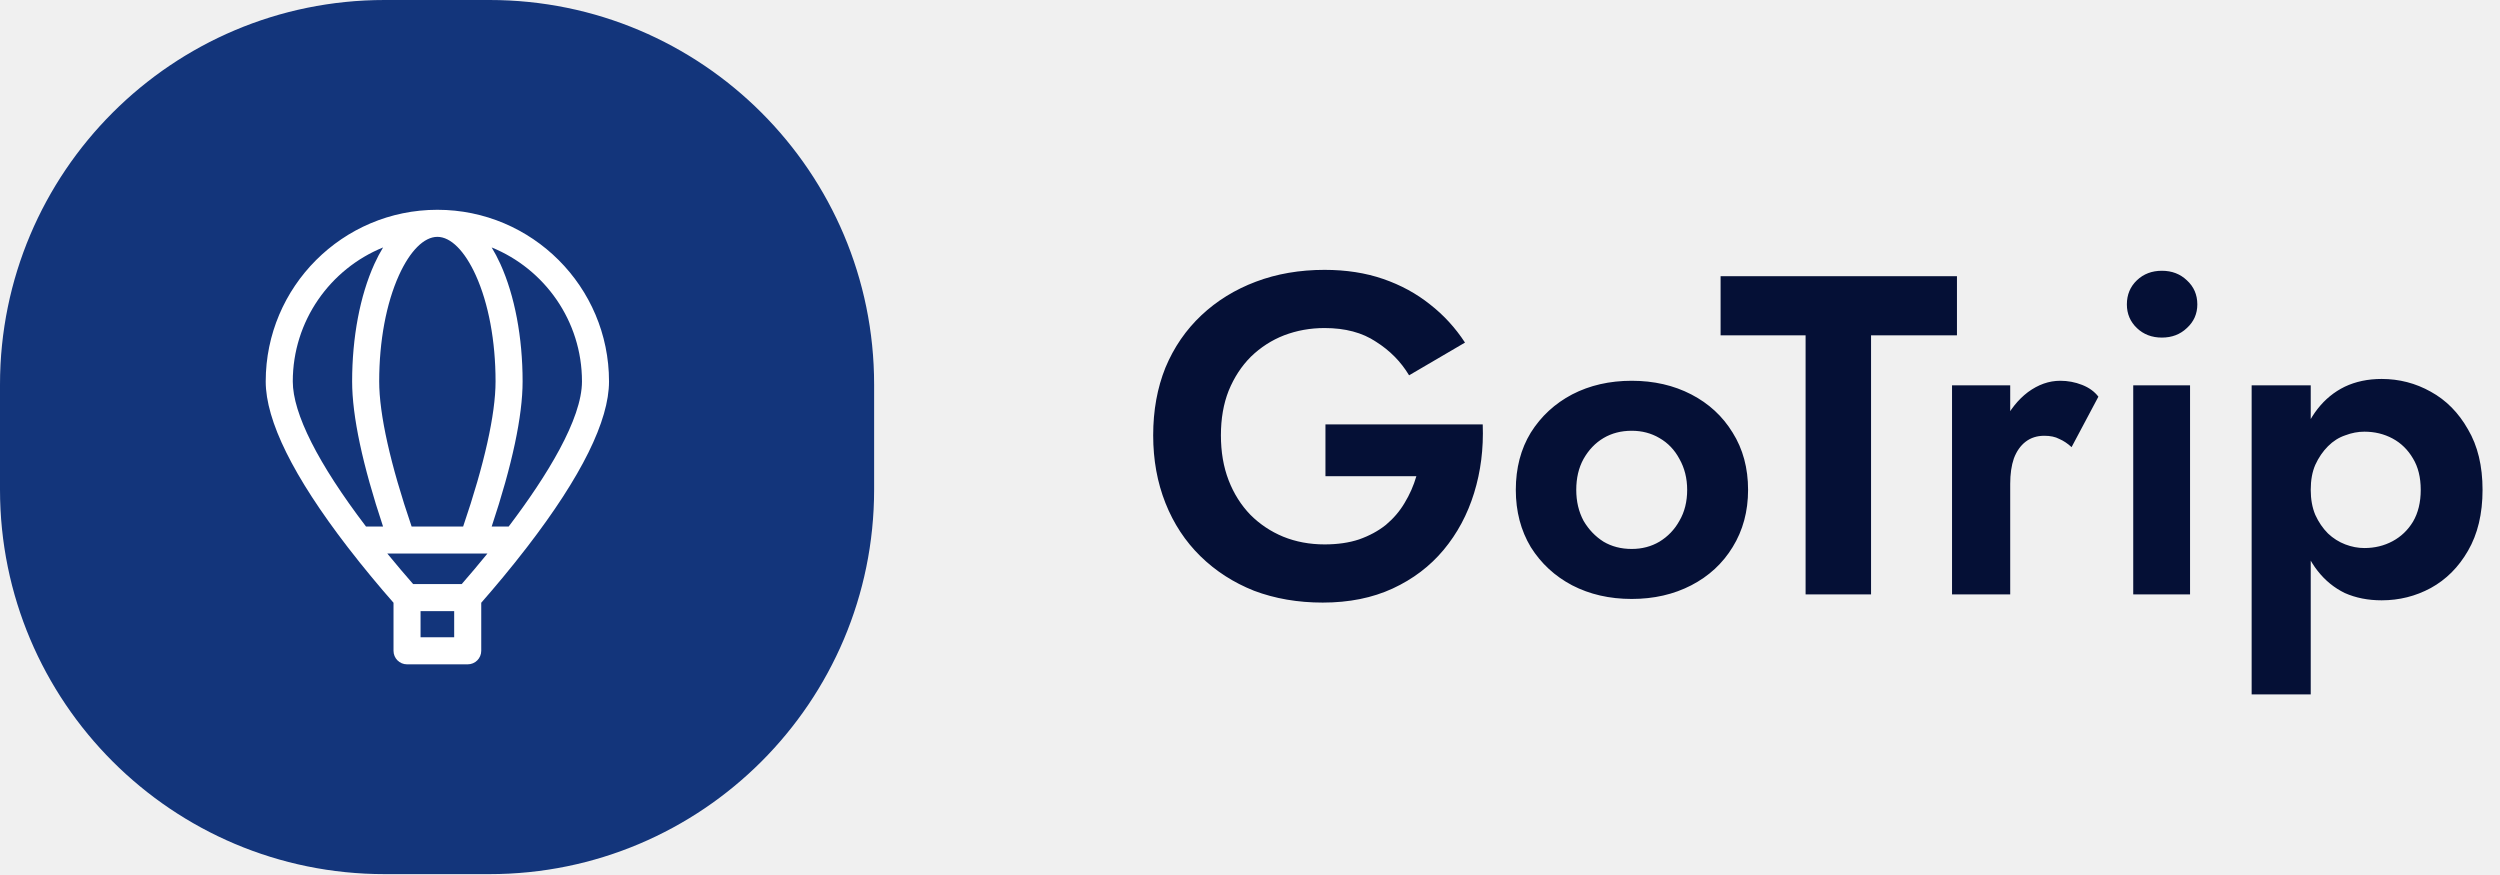
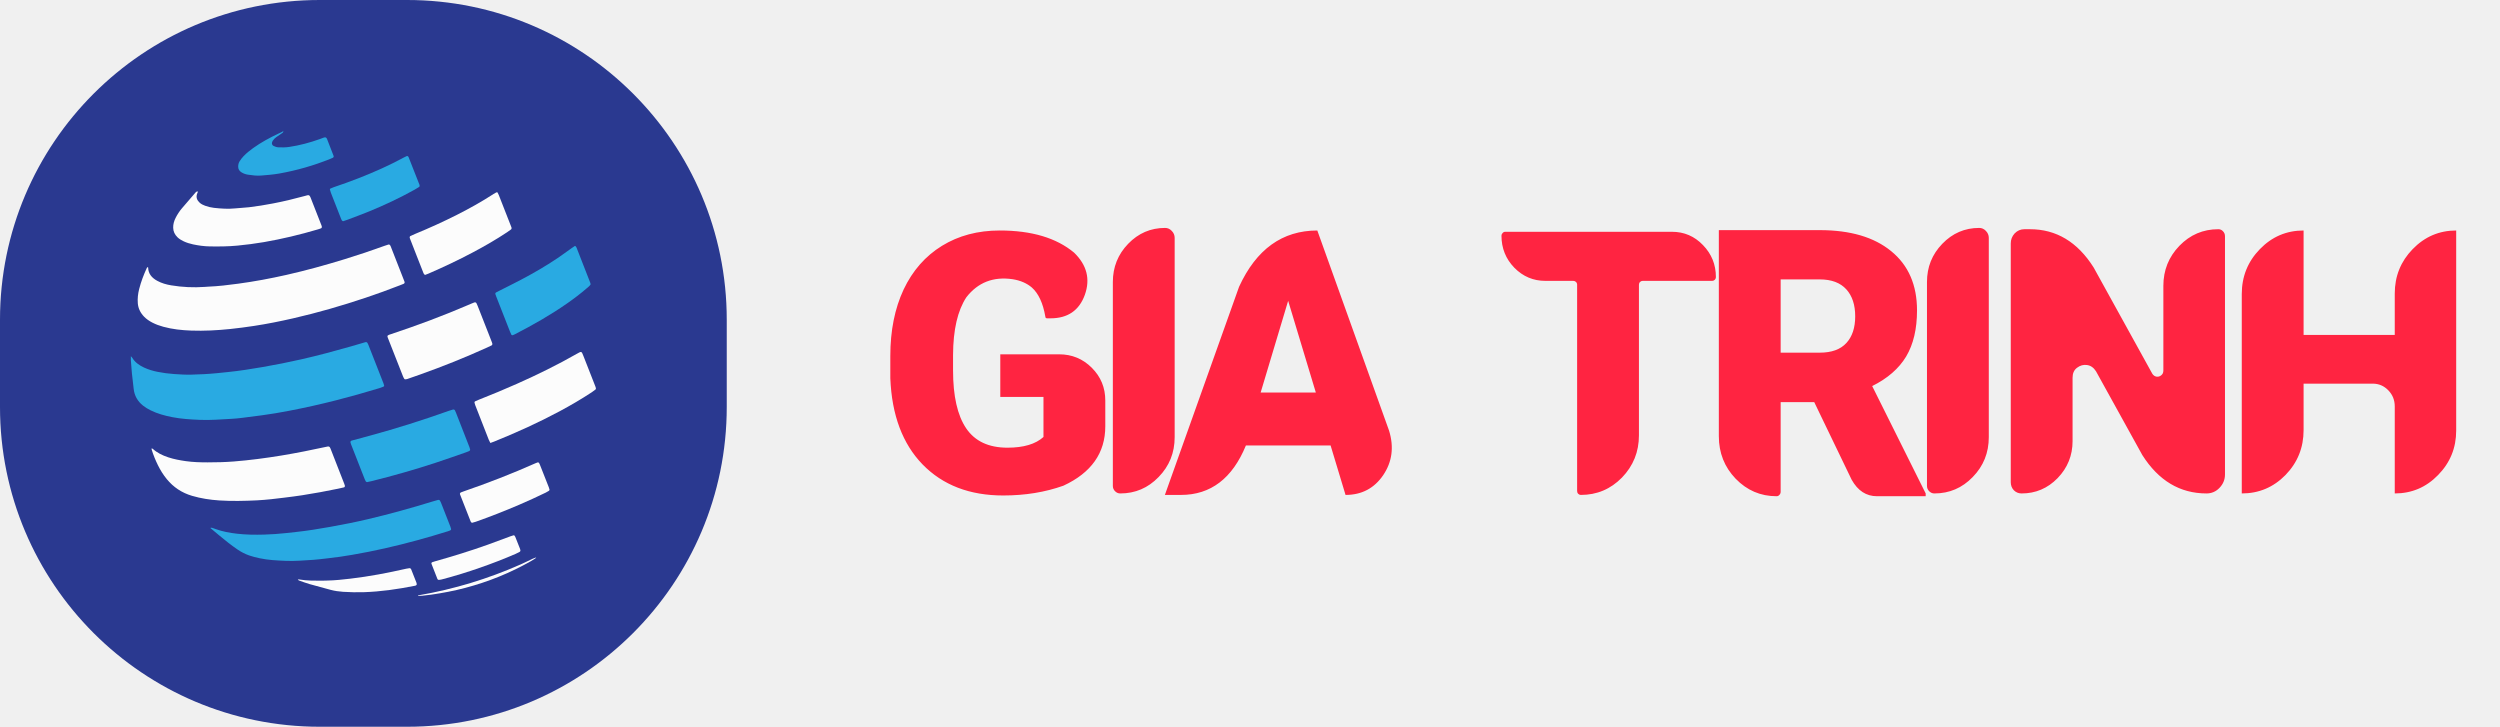
- <svg xmlns="http://www.w3.org/2000/svg" width="143" height="50" viewBox="0 0 143 50" fill="none">
-   <path d="M75.816 27.24H81.016C80.86 27.777 80.635 28.289 80.34 28.774C80.063 29.242 79.707 29.658 79.274 30.022C78.841 30.369 78.329 30.646 77.74 30.854C77.168 31.045 76.509 31.14 75.764 31.14C74.915 31.14 74.126 30.993 73.398 30.698C72.687 30.403 72.063 29.987 71.526 29.45C70.989 28.895 70.573 28.237 70.278 27.474C69.983 26.711 69.836 25.853 69.836 24.9C69.836 23.947 69.983 23.097 70.278 22.352C70.59 21.589 71.015 20.939 71.552 20.402C72.107 19.865 72.739 19.457 73.45 19.18C74.178 18.903 74.949 18.764 75.764 18.764C76.943 18.764 77.922 19.024 78.702 19.544C79.499 20.047 80.132 20.688 80.6 21.468L83.798 19.596C83.243 18.747 82.576 18.019 81.796 17.412C81.016 16.788 80.123 16.303 79.118 15.956C78.113 15.609 76.995 15.436 75.764 15.436C74.343 15.436 73.034 15.661 71.838 16.112C70.642 16.563 69.602 17.204 68.718 18.036C67.834 18.868 67.149 19.865 66.664 21.026C66.196 22.187 65.962 23.479 65.962 24.9C65.962 26.304 66.196 27.595 66.664 28.774C67.132 29.953 67.799 30.967 68.666 31.816C69.533 32.665 70.555 33.324 71.734 33.792C72.93 34.243 74.239 34.468 75.66 34.468C77.168 34.468 78.503 34.199 79.664 33.662C80.825 33.125 81.796 32.388 82.576 31.452C83.356 30.516 83.937 29.433 84.318 28.202C84.699 26.971 84.864 25.663 84.812 24.276H75.816V27.24ZM86.704 28.02C86.704 29.251 86.99 30.343 87.562 31.296C88.151 32.232 88.94 32.96 89.928 33.48C90.933 34 92.068 34.26 93.334 34.26C94.599 34.26 95.734 34 96.74 33.48C97.745 32.96 98.534 32.232 99.106 31.296C99.695 30.343 99.99 29.251 99.99 28.02C99.99 26.772 99.695 25.68 99.106 24.744C98.534 23.808 97.745 23.08 96.74 22.56C95.734 22.04 94.599 21.78 93.334 21.78C92.068 21.78 90.933 22.04 89.928 22.56C88.94 23.08 88.151 23.808 87.562 24.744C86.99 25.68 86.704 26.772 86.704 28.02ZM90.162 28.02C90.162 27.344 90.3 26.755 90.578 26.252C90.872 25.732 91.254 25.333 91.722 25.056C92.19 24.779 92.727 24.64 93.334 24.64C93.923 24.64 94.452 24.779 94.92 25.056C95.405 25.333 95.786 25.732 96.064 26.252C96.358 26.772 96.506 27.361 96.506 28.02C96.506 28.696 96.358 29.285 96.064 29.788C95.786 30.291 95.405 30.689 94.92 30.984C94.452 31.261 93.923 31.4 93.334 31.4C92.727 31.4 92.19 31.261 91.722 30.984C91.254 30.689 90.872 30.291 90.578 29.788C90.3 29.268 90.162 28.679 90.162 28.02ZM98.418 19.18H103.28V34H107.024V19.18H111.938V15.8H98.418V19.18ZM114.984 22.04H111.656V34H114.984V22.04ZM118.494 25.576L120.028 22.69C119.803 22.395 119.491 22.17 119.092 22.014C118.694 21.858 118.278 21.78 117.844 21.78C117.203 21.78 116.588 21.997 115.998 22.43C115.426 22.863 114.958 23.453 114.594 24.198C114.23 24.926 114.048 25.767 114.048 26.72L114.984 27.682C114.984 27.11 115.054 26.625 115.192 26.226C115.348 25.81 115.574 25.489 115.868 25.264C116.163 25.039 116.518 24.926 116.934 24.926C117.281 24.926 117.567 24.987 117.792 25.108C118.035 25.212 118.269 25.368 118.494 25.576ZM121.657 17.412C121.657 17.949 121.848 18.4 122.229 18.764C122.61 19.128 123.087 19.31 123.659 19.31C124.231 19.31 124.708 19.128 125.089 18.764C125.488 18.4 125.687 17.949 125.687 17.412C125.687 16.857 125.488 16.398 125.089 16.034C124.708 15.67 124.231 15.488 123.659 15.488C123.087 15.488 122.61 15.67 122.229 16.034C121.848 16.398 121.657 16.857 121.657 17.412ZM122.021 22.04V34H125.271V22.04H122.021ZM132.174 39.72V22.04H128.794V39.72H132.174ZM142.002 28.02C142.002 26.651 141.724 25.498 141.17 24.562C140.632 23.609 139.922 22.889 139.038 22.404C138.171 21.919 137.235 21.676 136.23 21.676C135.45 21.676 134.748 21.823 134.124 22.118C133.517 22.413 132.997 22.837 132.564 23.392C132.13 23.947 131.801 24.614 131.576 25.394C131.35 26.174 131.238 27.049 131.238 28.02C131.238 28.991 131.35 29.866 131.576 30.646C131.801 31.426 132.13 32.093 132.564 32.648C132.997 33.203 133.517 33.627 134.124 33.922C134.748 34.199 135.45 34.338 136.23 34.338C137.235 34.338 138.171 34.104 139.038 33.636C139.922 33.151 140.632 32.44 141.17 31.504C141.724 30.551 142.002 29.389 142.002 28.02ZM138.466 28.02C138.466 28.731 138.318 29.337 138.024 29.84C137.729 30.325 137.339 30.698 136.854 30.958C136.368 31.218 135.831 31.348 135.242 31.348C134.878 31.348 134.514 31.279 134.15 31.14C133.786 31.001 133.456 30.793 133.162 30.516C132.867 30.221 132.624 29.866 132.434 29.45C132.26 29.034 132.174 28.557 132.174 28.02C132.174 27.465 132.26 26.989 132.434 26.59C132.624 26.174 132.867 25.819 133.162 25.524C133.456 25.229 133.786 25.021 134.15 24.9C134.514 24.761 134.878 24.692 135.242 24.692C135.831 24.692 136.368 24.822 136.854 25.082C137.339 25.342 137.729 25.723 138.024 26.226C138.318 26.711 138.466 27.309 138.466 28.02Z" fill="#051036" />
-   <rect width="50" height="50" rx="22" fill="#13357B" />
-   <path d="M34.836 21.818C34.836 16.404 30.432 12 25.018 12C19.604 12 15.199 16.404 15.199 21.818C15.199 24.065 16.775 27.251 19.882 31.289C20.812 32.498 21.736 33.596 22.509 34.477V37.226C22.509 37.654 22.855 38 23.282 38H26.753C27.181 38 27.527 37.654 27.527 37.226V34.477C28.299 33.596 29.223 32.498 30.153 31.289C33.261 27.251 34.836 24.065 34.836 21.818ZM33.289 21.818C33.289 23.969 31.288 27.226 29.097 30.116H28.125C29.299 26.59 29.893 23.801 29.893 21.818C29.893 19.295 29.442 16.91 28.623 15.103C28.467 14.759 28.3 14.443 28.123 14.153C31.149 15.383 33.289 18.356 33.289 21.818ZM25.979 36.452H24.056V34.957H25.979V36.452ZM26.409 33.41H23.633C23.181 32.893 22.678 32.303 22.155 31.664H22.986C22.988 31.664 22.99 31.664 22.992 31.664C22.994 31.664 27.88 31.664 27.88 31.664C27.375 32.285 26.877 32.873 26.409 33.41ZM25.018 13.548C25.781 13.548 26.581 14.348 27.213 15.742C27.944 17.353 28.346 19.511 28.346 21.818C28.346 23.697 27.705 26.56 26.492 30.116H23.544C22.33 26.559 21.69 23.698 21.69 21.818C21.69 19.511 22.092 17.353 22.822 15.742C23.455 14.348 24.255 13.548 25.018 13.548ZM16.747 21.818C16.747 18.356 18.886 15.383 21.913 14.153C21.736 14.443 21.569 14.759 21.413 15.103C20.593 16.91 20.142 19.295 20.142 21.818C20.142 23.802 20.737 26.59 21.91 30.116H20.934C18.194 26.516 16.747 23.65 16.747 21.818Z" fill="white" />
+ <svg xmlns="http://www.w3.org/2000/svg" width="172" height="50" viewBox="0 0 172 50" fill="none">
+   <path d="M28 0H22C9.85 0 0 9.85 0 22V28C0 40.15 9.85 50 22 50H28C40.15 50 50 40.15 50 28V22C50 9.85 40.15 0 28 0Z" fill="#2A3990" />
+   <path d="M10.18 18.371C10.187 18.395 10.193 18.405 10.193 18.416C10.203 18.834 10.444 19.116 10.816 19.319C11.115 19.483 11.444 19.576 11.781 19.632C12.545 19.759 13.313 19.794 14.087 19.739C14.16 19.734 14.234 19.726 14.307 19.723C15.005 19.696 15.697 19.612 16.388 19.518C17.503 19.367 18.606 19.161 19.701 18.914C21.058 18.608 22.394 18.237 23.719 17.83C24.649 17.545 25.57 17.234 26.482 16.904C26.562 16.875 26.643 16.849 26.724 16.825C26.769 16.812 26.821 16.838 26.844 16.88C26.854 16.901 26.869 16.92 26.877 16.941C27.191 17.743 27.504 18.544 27.817 19.346C27.826 19.367 27.831 19.39 27.837 19.411C27.848 19.447 27.817 19.507 27.776 19.524C27.687 19.562 27.596 19.598 27.506 19.632C26.728 19.937 25.941 20.22 25.146 20.487C23.51 21.035 21.852 21.516 20.163 21.902C19.271 22.106 18.375 22.287 17.469 22.424C16.925 22.506 16.38 22.579 15.833 22.636C14.943 22.728 14.052 22.776 13.156 22.744C12.507 22.721 11.862 22.653 11.235 22.481C10.976 22.411 10.726 22.32 10.489 22.199C10.273 22.088 10.075 21.954 9.91 21.783C9.657 21.52 9.508 21.216 9.481 20.862C9.455 20.529 9.493 20.203 9.576 19.88C9.703 19.381 9.886 18.899 10.105 18.428C10.116 18.404 10.152 18.391 10.18 18.37L10.18 18.371Z" fill="#FCFCFC" />
+   <path d="M9 24.5C9.053 24.562 9.08 24.585 9.097 24.613C9.284 24.925 9.573 25.13 9.907 25.286C10.204 25.424 10.518 25.519 10.843 25.583C11.214 25.657 11.589 25.708 11.969 25.733C12.361 25.759 12.751 25.786 13.144 25.776C13.744 25.761 14.344 25.733 14.941 25.673C15.184 25.649 15.427 25.623 15.671 25.598C16.476 25.517 17.271 25.39 18.066 25.253C18.957 25.099 19.843 24.923 20.723 24.723C21.865 24.464 22.994 24.16 24.118 23.84C24.458 23.744 24.795 23.642 25.134 23.543C25.2 23.524 25.258 23.549 25.286 23.604C25.306 23.645 25.329 23.686 25.346 23.729C25.69 24.605 26.034 25.481 26.377 26.358C26.398 26.411 26.416 26.466 26.429 26.521C26.438 26.558 26.413 26.589 26.38 26.603C26.29 26.64 26.2 26.674 26.107 26.703C25.118 27.003 24.123 27.286 23.119 27.541C22.044 27.815 20.962 28.058 19.871 28.266C19.259 28.382 18.646 28.491 18.027 28.571C17.566 28.631 17.106 28.694 16.644 28.75C16.402 28.78 16.158 28.805 15.913 28.817C15.191 28.854 14.47 28.918 13.747 28.886C13.11 28.858 12.475 28.823 11.849 28.699C11.332 28.599 10.829 28.461 10.359 28.229C10.175 28.137 10 28.033 9.841 27.907C9.46 27.604 9.248 27.219 9.197 26.756C9.158 26.406 9.116 26.055 9.077 25.704C9.069 25.636 9.066 25.568 9.06 25.5C9.041 25.262 9.02 25.024 9.003 24.785C8.997 24.705 9.003 24.626 9.003 24.5H9Z" fill="#29AAE2" />
+   <path d="M10.426 30.845C10.459 30.857 10.487 30.86 10.503 30.873C10.805 31.152 11.172 31.329 11.567 31.461C11.961 31.592 12.369 31.667 12.78 31.726C13.278 31.797 13.78 31.811 14.283 31.811C14.883 31.811 15.481 31.797 16.081 31.75C17.18 31.663 18.27 31.519 19.355 31.341C20.392 31.17 21.421 30.964 22.446 30.741C22.493 30.731 22.542 30.716 22.59 30.717C22.623 30.718 22.666 30.736 22.683 30.76C22.717 30.806 22.739 30.862 22.759 30.914C23.068 31.705 23.377 32.496 23.686 33.287C23.702 33.33 23.715 33.374 23.728 33.417C23.739 33.458 23.707 33.521 23.668 33.53C23.538 33.561 23.407 33.591 23.277 33.619C22.453 33.794 21.624 33.941 20.791 34.073C20.382 34.138 19.968 34.186 19.556 34.239C19.253 34.277 18.95 34.316 18.645 34.346C18.328 34.377 18.012 34.407 17.694 34.423C16.825 34.465 15.955 34.487 15.086 34.43C14.45 34.388 13.823 34.293 13.212 34.113C12.498 33.902 11.927 33.514 11.476 32.965C11.229 32.664 11.029 32.339 10.861 31.997C10.693 31.655 10.55 31.305 10.438 30.943C10.43 30.913 10.432 30.881 10.429 30.845H10.426Z" fill="#FCFCFC" />
+   <path d="M14.459 36.327C14.504 36.305 14.552 36.3 14.6 36.316C14.681 36.343 14.76 36.373 14.84 36.401C15.311 36.572 15.803 36.661 16.303 36.719C16.925 36.791 17.55 36.798 18.175 36.78C18.677 36.766 19.178 36.73 19.677 36.676C19.908 36.651 20.139 36.624 20.37 36.6C21.161 36.516 21.945 36.386 22.726 36.247C23.592 36.093 24.454 35.921 25.308 35.72C26.816 35.365 28.306 34.951 29.782 34.496C29.898 34.46 30.016 34.427 30.133 34.396C30.196 34.379 30.257 34.409 30.282 34.465C30.307 34.516 30.332 34.569 30.354 34.621C30.564 35.156 30.774 35.69 30.983 36.225C31.004 36.278 31.019 36.334 31.034 36.389C31.046 36.43 31.015 36.476 30.966 36.495C30.921 36.513 30.877 36.532 30.83 36.547C29.401 36.993 27.959 37.392 26.494 37.722C25.744 37.891 24.991 38.043 24.231 38.172C23.678 38.265 23.122 38.353 22.561 38.41C22.233 38.443 21.906 38.495 21.576 38.515C20.941 38.552 20.305 38.615 19.667 38.587C19.056 38.561 18.443 38.535 17.843 38.403C17.605 38.352 17.369 38.293 17.139 38.213C16.85 38.111 16.586 37.973 16.337 37.803C15.911 37.513 15.512 37.193 15.119 36.867C14.9 36.685 14.683 36.501 14.464 36.319L14.458 36.327H14.459Z" fill="#29AAE2" />
+   <path d="M13.625 13.169C13.6 13.233 13.569 13.296 13.55 13.361C13.48 13.592 13.56 13.785 13.74 13.948C13.848 14.046 13.979 14.107 14.117 14.157C14.31 14.228 14.514 14.277 14.72 14.3C15.207 14.354 15.694 14.389 16.185 14.337C16.501 14.304 16.819 14.294 17.135 14.258C17.682 14.194 18.223 14.104 18.762 14.001C19.494 13.862 20.215 13.689 20.932 13.493C21.002 13.474 21.072 13.453 21.143 13.436C21.243 13.411 21.296 13.439 21.341 13.536C21.351 13.557 21.362 13.577 21.37 13.599C21.617 14.228 21.865 14.858 22.11 15.488C22.127 15.531 22.144 15.577 22.144 15.62C22.144 15.649 22.122 15.693 22.096 15.704C22.019 15.738 21.937 15.762 21.855 15.786C20.643 16.146 19.411 16.44 18.16 16.657C17.559 16.761 16.953 16.838 16.344 16.897C15.709 16.959 15.074 16.963 14.438 16.953C14.044 16.947 13.659 16.893 13.276 16.812C13.048 16.764 12.828 16.693 12.621 16.595C12.467 16.523 12.324 16.434 12.205 16.318C12.022 16.137 11.921 15.926 11.915 15.674C11.908 15.428 11.975 15.201 12.086 14.983C12.201 14.756 12.341 14.541 12.507 14.343C12.816 13.976 13.132 13.614 13.447 13.251C13.47 13.225 13.495 13.197 13.527 13.183C13.557 13.171 13.596 13.178 13.631 13.177L13.627 13.17L13.625 13.169Z" fill="#FCFCFC" />
+   <path d="M33.737 30.475C33.694 30.389 33.657 30.33 33.632 30.268C33.318 29.467 33.004 28.666 32.692 27.864C32.671 27.81 32.658 27.755 32.645 27.7C32.636 27.662 32.654 27.629 32.688 27.613C32.774 27.571 32.863 27.532 32.952 27.497C33.831 27.151 34.703 26.788 35.564 26.406C36.978 25.777 38.363 25.097 39.7 24.334C40.004 24.16 40.011 24.16 40.128 24.461C40.396 25.145 40.664 25.828 40.932 26.512C40.957 26.576 40.984 26.64 40.998 26.706C41.004 26.735 40.993 26.78 40.971 26.799C40.889 26.867 40.802 26.93 40.712 26.989C39.992 27.463 39.245 27.898 38.481 28.307C37.036 29.08 35.541 29.757 34.013 30.374C33.935 30.405 33.855 30.433 33.738 30.477L33.737 30.475Z" fill="#FCFCFC" />
+   <path d="M25.251 33.17C25.214 33.153 25.183 33.148 25.173 33.132C25.142 33.083 25.116 33.032 25.096 32.978C24.782 32.177 24.467 31.375 24.154 30.574C24.137 30.531 24.126 30.486 24.113 30.443C24.097 30.385 24.132 30.329 24.197 30.312C24.62 30.198 25.044 30.084 25.467 29.969C27.289 29.473 29.085 28.904 30.857 28.273C30.959 28.237 31.064 28.206 31.169 28.175C31.209 28.163 31.279 28.192 31.295 28.225C31.32 28.277 31.347 28.328 31.367 28.382C31.677 29.173 31.986 29.964 32.294 30.756C32.316 30.809 32.33 30.864 32.344 30.919C32.355 30.957 32.323 31.014 32.281 31.031C32.215 31.06 32.148 31.089 32.079 31.113C31.38 31.355 30.683 31.605 29.978 31.836C28.523 32.314 27.049 32.734 25.558 33.103C25.452 33.129 25.345 33.149 25.251 33.17Z" fill="#29AAE2" />
+   <path d="M26.654 23.108C26.732 23.032 26.829 23.013 26.92 22.983C27.807 22.686 28.687 22.377 29.561 22.049C30.491 21.699 31.411 21.328 32.322 20.937C32.367 20.918 32.411 20.898 32.455 20.879C32.736 20.759 32.747 20.75 32.863 21.047C33.125 21.721 33.391 22.393 33.655 23.065C33.718 23.226 33.78 23.386 33.842 23.546C33.854 23.578 33.864 23.611 33.873 23.643C33.884 23.681 33.859 23.745 33.823 23.763C33.714 23.815 33.606 23.868 33.496 23.918C32 24.597 30.473 25.208 28.918 25.762C28.621 25.868 28.323 25.972 28.025 26.074C27.98 26.089 27.93 26.096 27.882 26.098C27.861 26.099 27.828 26.087 27.82 26.072C27.783 26.014 27.75 25.954 27.725 25.89C27.505 25.336 27.288 24.78 27.07 24.226C26.953 23.927 26.832 23.629 26.718 23.329C26.69 23.256 26.653 23.182 26.655 23.106L26.654 23.108Z" fill="#FCFCFC" />
+   <path d="M40.637 19.556C40.576 19.674 40.474 19.741 40.385 19.819C39.947 20.199 39.481 20.552 39.001 20.886C37.863 21.68 36.651 22.367 35.407 23.006C35.365 23.029 35.319 23.045 35.274 23.063C35.246 23.074 35.193 23.054 35.181 23.026C35.152 22.964 35.121 22.901 35.096 22.838C34.778 22.026 34.459 21.215 34.141 20.403C34.12 20.349 34.102 20.295 34.084 20.24C34.068 20.195 34.086 20.144 34.127 20.122C34.212 20.076 34.298 20.032 34.384 19.989C34.868 19.744 35.355 19.504 35.834 19.252C36.697 18.798 37.538 18.311 38.343 17.77C38.679 17.544 39.005 17.301 39.336 17.067C39.404 17.018 39.472 16.97 39.543 16.927C39.556 16.919 39.594 16.93 39.605 16.944C39.634 16.98 39.66 17.019 39.676 17.062C39.986 17.852 40.294 18.643 40.602 19.434C40.618 19.476 40.627 19.521 40.638 19.555L40.637 19.556Z" fill="#29AAE2" />
+   <path d="M29.245 18.915C29.172 18.878 29.149 18.826 29.128 18.772C28.97 18.366 28.81 17.96 28.65 17.554C28.508 17.191 28.366 16.827 28.225 16.463C28.209 16.42 28.188 16.377 28.185 16.333C28.183 16.303 28.201 16.258 28.225 16.245C28.332 16.19 28.443 16.142 28.554 16.096C29.54 15.69 30.508 15.251 31.454 14.772C32.315 14.336 33.154 13.867 33.958 13.345C34.018 13.305 34.081 13.27 34.145 13.237C34.164 13.228 34.193 13.235 34.226 13.235C34.255 13.293 34.291 13.353 34.316 13.416C34.602 14.143 34.886 14.869 35.17 15.596C35.178 15.618 35.187 15.639 35.193 15.66C35.205 15.708 35.198 15.755 35.158 15.785C35.074 15.85 34.985 15.913 34.896 15.973C34.138 16.476 33.348 16.932 32.539 17.361C31.538 17.892 30.513 18.377 29.469 18.829C29.393 18.862 29.314 18.889 29.246 18.914L29.245 18.915Z" fill="#FCFCFC" />
+   <path d="M23.603 15.222C23.526 15.191 23.5 15.139 23.479 15.086C23.411 14.916 23.345 14.745 23.279 14.574C23.108 14.136 22.935 13.7 22.765 13.262C22.736 13.188 22.714 13.111 22.695 13.033C22.691 13.017 22.708 12.984 22.725 12.976C22.8 12.941 22.877 12.907 22.957 12.88C23.52 12.691 24.079 12.49 24.632 12.275C25.717 11.854 26.774 11.383 27.79 10.833C27.853 10.799 27.919 10.768 27.985 10.738C28.016 10.723 28.062 10.738 28.08 10.765C28.091 10.784 28.109 10.802 28.116 10.824C28.364 11.453 28.611 12.082 28.859 12.711C28.863 12.722 28.865 12.734 28.868 12.745C28.881 12.791 28.868 12.843 28.828 12.867C28.726 12.931 28.625 12.994 28.52 13.052C27.512 13.613 26.465 14.108 25.389 14.548C24.897 14.749 24.396 14.932 23.899 15.121C23.798 15.159 23.693 15.191 23.602 15.222H23.603Z" fill="#29AAE2" />
+   <path d="M37.809 33.698C37.794 33.726 37.789 33.754 37.771 33.764C37.701 33.809 37.629 33.853 37.553 33.889C36.945 34.184 36.331 34.465 35.708 34.733C34.729 35.153 33.737 35.543 32.729 35.898C32.65 35.927 32.567 35.948 32.484 35.967C32.467 35.971 32.44 35.952 32.423 35.938C32.406 35.922 32.39 35.903 32.383 35.882C32.139 35.263 31.896 34.643 31.653 34.023C31.649 34.012 31.648 34.001 31.645 33.99C31.634 33.955 31.668 33.895 31.709 33.879C31.765 33.856 31.822 33.834 31.879 33.814C33.568 33.233 35.228 32.588 36.853 31.866C36.897 31.846 36.943 31.83 36.988 31.814C37.018 31.803 37.071 31.821 37.084 31.847C37.105 31.888 37.127 31.928 37.145 31.971C37.352 32.494 37.558 33.017 37.764 33.541C37.785 33.593 37.795 33.65 37.809 33.698Z" fill="#FCFCFC" />
+   <path d="M19.493 9.001C19.492 9.059 19.481 9.111 19.424 9.149C19.285 9.241 19.146 9.334 19.011 9.432C18.914 9.501 18.829 9.584 18.766 9.683C18.742 9.721 18.726 9.765 18.713 9.809C18.687 9.896 18.738 10.001 18.822 10.042C18.931 10.097 19.047 10.133 19.171 10.137C19.416 10.146 19.659 10.145 19.903 10.108C20.618 10.002 21.309 9.815 21.984 9.575C22.075 9.543 22.164 9.505 22.256 9.473C22.396 9.424 22.454 9.445 22.507 9.58C22.659 9.963 22.805 10.348 22.954 10.733C22.969 10.771 22.942 10.834 22.906 10.85C22.84 10.881 22.775 10.91 22.708 10.937C21.582 11.388 20.417 11.725 19.212 11.939C18.803 12.011 18.388 12.043 17.974 12.077C17.667 12.102 17.364 12.064 17.062 12.018C16.904 11.995 16.754 11.941 16.62 11.86C16.465 11.766 16.384 11.635 16.387 11.46C16.389 11.333 16.414 11.212 16.482 11.101C16.561 10.972 16.655 10.853 16.76 10.742C16.956 10.537 17.178 10.36 17.41 10.192C17.953 9.801 18.546 9.482 19.156 9.192C19.243 9.151 19.333 9.113 19.417 9.07C19.447 9.054 19.467 9.023 19.493 9V9.001Z" fill="#29AAE2" />
+   <path d="M35.806 37.892C35.788 37.924 35.782 37.952 35.765 37.961C35.67 38.012 35.575 38.063 35.476 38.106C34.678 38.452 33.866 38.766 33.042 39.053C32.172 39.357 31.291 39.63 30.397 39.864C30.328 39.882 30.255 39.89 30.183 39.897C30.162 39.899 30.139 39.88 30.12 39.868C30.11 39.862 30.102 39.852 30.098 39.842C29.96 39.49 29.822 39.138 29.684 38.786C29.668 38.743 29.696 38.694 29.745 38.677C29.802 38.657 29.859 38.638 29.918 38.622C31.146 38.276 32.364 37.902 33.562 37.473C34.086 37.285 34.607 37.087 35.129 36.894C35.197 36.869 35.265 36.846 35.336 36.828C35.354 36.823 35.386 36.837 35.4 36.852C35.422 36.877 35.441 36.908 35.453 36.939C35.564 37.216 35.674 37.493 35.782 37.77C35.798 37.812 35.8 37.858 35.806 37.892H35.806Z" fill="#FCFCFC" />
+   <path d="M20.491 39.887C20.536 39.85 20.584 39.865 20.627 39.872C21.123 39.957 21.625 39.951 22.126 39.952C22.26 39.952 22.395 39.944 22.529 39.942C23.056 39.931 23.577 39.874 24.099 39.813C25.399 39.661 26.678 39.416 27.949 39.127C28.02 39.111 28.093 39.102 28.166 39.091C28.209 39.085 28.264 39.118 28.282 39.157C28.287 39.167 28.292 39.177 28.296 39.188C28.414 39.487 28.533 39.785 28.649 40.083C28.662 40.115 28.665 40.149 28.672 40.183C28.681 40.22 28.64 40.274 28.596 40.287C28.573 40.293 28.549 40.3 28.526 40.305C27.94 40.419 27.352 40.523 26.758 40.599C26.188 40.672 25.617 40.723 25.042 40.742C24.564 40.758 24.088 40.747 23.612 40.717C23.319 40.698 23.028 40.657 22.745 40.581C22.264 40.452 21.781 40.324 21.303 40.187C21.058 40.116 20.82 40.026 20.581 39.942C20.548 39.931 20.522 39.907 20.49 39.886L20.491 39.887Z" fill="#FCFCFC" />
+   <path d="M36.892 38.334C36.874 38.361 36.864 38.398 36.838 38.416C36.739 38.482 36.636 38.545 36.533 38.604C35.117 39.413 33.607 40.024 32.009 40.447C31.243 40.65 30.465 40.797 29.678 40.912C29.473 40.941 29.266 40.963 29.059 40.985C28.962 40.995 28.864 40.995 28.76 41C28.76 40.951 28.796 40.957 28.82 40.953C31.252 40.533 33.581 39.821 35.814 38.835C36.101 38.708 36.38 38.565 36.664 38.433C36.74 38.397 36.821 38.371 36.901 38.342L36.892 38.334V38.334Z" fill="#FCFCFC" />
+   <path d="M76.044 29.328C76.044 31.165 75.083 32.527 73.162 33.416C71.901 33.865 70.522 34.089 69.023 34.089C66.713 34.089 64.864 33.378 63.476 31.956C62.096 30.534 61.355 28.558 61.254 26.027V24.491C61.254 22.748 61.559 21.224 62.168 19.921C62.786 18.617 63.666 17.615 64.809 16.912C65.951 16.21 67.276 15.858 68.782 15.858C70.974 15.858 72.68 16.366 73.898 17.382C74.779 18.237 75.024 19.206 74.635 20.289C74.245 21.364 73.458 21.901 72.273 21.901H72.045C72.011 21.901 71.981 21.893 71.956 21.876C71.931 21.851 71.918 21.817 71.918 21.774C71.757 20.852 71.448 20.188 70.991 19.781C70.644 19.485 70.204 19.295 69.671 19.21C68.342 19.015 67.28 19.43 66.484 20.454C65.883 21.368 65.579 22.689 65.57 24.415V25.481C65.57 27.25 65.871 28.579 66.472 29.468C67.073 30.356 68.02 30.801 69.315 30.801C70.424 30.801 71.249 30.555 71.791 30.064V27.31H68.82V24.377H72.87C73.75 24.377 74.499 24.686 75.117 25.304C75.735 25.922 76.044 26.671 76.044 27.551V29.328ZM77.072 33.949C76.937 33.949 76.818 33.898 76.717 33.797C76.615 33.695 76.564 33.573 76.564 33.429V19.4C76.564 18.376 76.916 17.5 77.618 16.773C78.321 16.045 79.167 15.681 80.157 15.681C80.335 15.681 80.487 15.748 80.614 15.884C80.75 16.019 80.817 16.18 80.817 16.366V30.077C80.817 31.152 80.449 32.066 79.713 32.819C78.985 33.573 78.105 33.949 77.072 33.949ZM91.545 30.648H85.718C84.787 32.917 83.297 34.051 81.249 34.051H80.144L85.248 19.73C86.433 17.149 88.227 15.858 90.631 15.858L95.569 29.633C95.916 30.759 95.781 31.778 95.163 32.692C94.545 33.598 93.682 34.051 92.573 34.051L91.545 30.648ZM86.733 27.005H90.529L88.625 20.695L86.733 27.005ZM117.799 19.324H113.013C112.945 19.324 112.886 19.35 112.835 19.4C112.784 19.451 112.759 19.515 112.759 19.591V29.95C112.759 31.084 112.369 32.053 111.591 32.857C110.812 33.653 109.868 34.051 108.76 34.051C108.692 34.051 108.633 34.025 108.582 33.975C108.531 33.924 108.506 33.86 108.506 33.784V19.591C108.506 19.515 108.48 19.451 108.43 19.4C108.379 19.35 108.315 19.324 108.239 19.324H106.322C105.493 19.324 104.782 19.024 104.189 18.423C103.597 17.814 103.301 17.077 103.301 16.214C103.301 16.146 103.326 16.087 103.377 16.036C103.428 15.977 103.487 15.947 103.555 15.947H115.031C115.869 15.947 116.58 16.252 117.164 16.861C117.757 17.471 118.053 18.203 118.053 19.058C118.053 19.134 118.027 19.197 117.977 19.248C117.926 19.299 117.867 19.324 117.799 19.324ZM124.819 27.665H122.509V33.835C122.509 33.92 122.479 33.992 122.42 34.051C122.369 34.11 122.306 34.14 122.229 34.14C121.129 34.14 120.19 33.738 119.411 32.934C118.641 32.13 118.256 31.156 118.256 30.014V15.833H125.2C127.299 15.833 128.937 16.315 130.113 17.28C131.298 18.245 131.891 19.604 131.891 21.355C131.891 22.634 131.641 23.691 131.142 24.529C130.642 25.359 129.864 26.036 128.806 26.561L132.487 33.949V34.14H129.136C128.399 34.14 127.82 33.763 127.396 33.01L124.819 27.665ZM122.509 24.263H125.2C126.013 24.263 126.622 24.043 127.028 23.602C127.435 23.162 127.638 22.549 127.638 21.762C127.638 20.975 127.435 20.357 127.028 19.908C126.614 19.451 126.004 19.223 125.2 19.223H122.509V24.263ZM133.084 33.949C132.949 33.949 132.83 33.898 132.729 33.797C132.627 33.695 132.576 33.573 132.576 33.429V19.4C132.576 18.376 132.927 17.5 133.63 16.773C134.332 16.045 135.179 15.681 136.169 15.681C136.347 15.681 136.499 15.748 136.626 15.884C136.761 16.019 136.829 16.18 136.829 16.366V30.077C136.829 31.152 136.461 32.066 135.725 32.819C134.997 33.573 134.117 33.949 133.084 33.949ZM151.81 33.949C149.981 33.949 148.509 33.069 147.392 31.309L144.205 25.545C144.044 25.291 143.837 25.147 143.583 25.113C143.338 25.079 143.109 25.143 142.897 25.304C142.694 25.456 142.593 25.685 142.593 25.989V30.344C142.593 31.334 142.25 32.185 141.564 32.895C140.879 33.598 140.054 33.949 139.089 33.949C138.877 33.949 138.7 33.877 138.556 33.733C138.412 33.581 138.34 33.395 138.34 33.175V16.747C138.34 16.485 138.429 16.256 138.606 16.061C138.793 15.867 139.017 15.77 139.279 15.77H139.66C141.471 15.77 142.931 16.645 144.04 18.398L148.077 25.71C148.153 25.828 148.251 25.896 148.369 25.913C148.488 25.93 148.593 25.9 148.687 25.824C148.788 25.748 148.839 25.638 148.839 25.494V19.667C148.839 18.592 149.207 17.674 149.943 16.912C150.68 16.15 151.573 15.77 152.622 15.77C152.749 15.77 152.855 15.816 152.939 15.909C153.033 16.002 153.079 16.116 153.079 16.252V32.642C153.079 32.997 152.952 33.306 152.698 33.568C152.453 33.822 152.157 33.949 151.81 33.949ZM164.759 33.949V27.957C164.759 27.525 164.611 27.157 164.314 26.852C164.018 26.548 163.663 26.395 163.248 26.395H158.487V29.595C158.487 30.797 158.073 31.825 157.243 32.68C156.414 33.526 155.411 33.949 154.234 33.949V20.226C154.234 19.024 154.649 17.995 155.479 17.141C156.308 16.286 157.311 15.858 158.487 15.858V23.044H164.759V20.2C164.759 19.007 165.169 17.987 165.99 17.141C166.82 16.286 167.818 15.858 168.986 15.858V29.62C168.986 30.814 168.572 31.833 167.742 32.68C166.921 33.526 165.927 33.949 164.759 33.949Z" fill="#FF2441" />
</svg>
